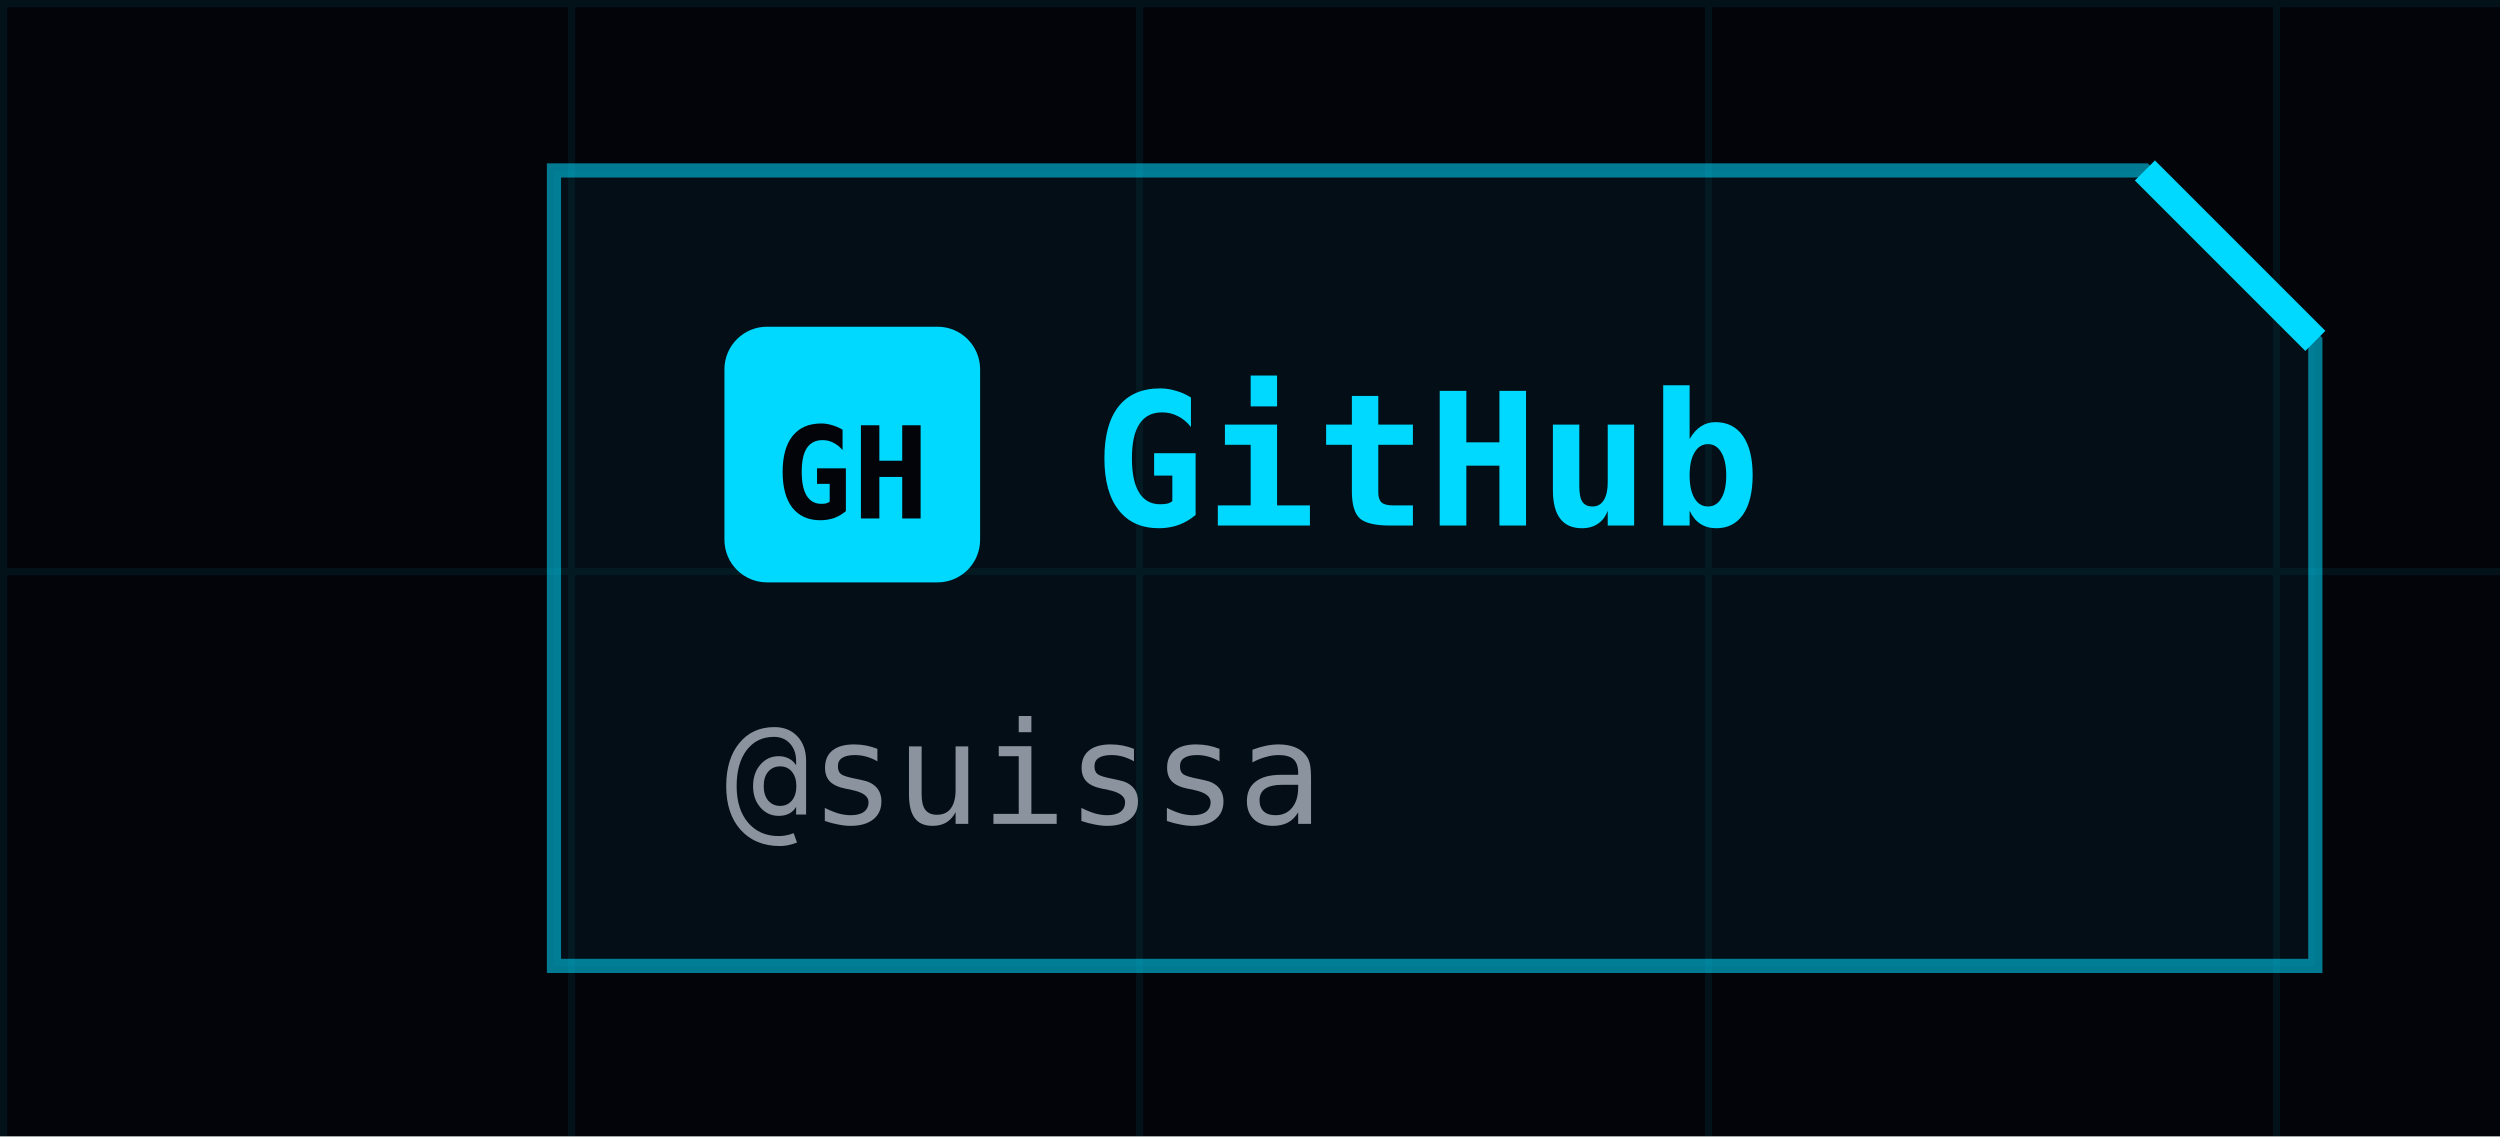
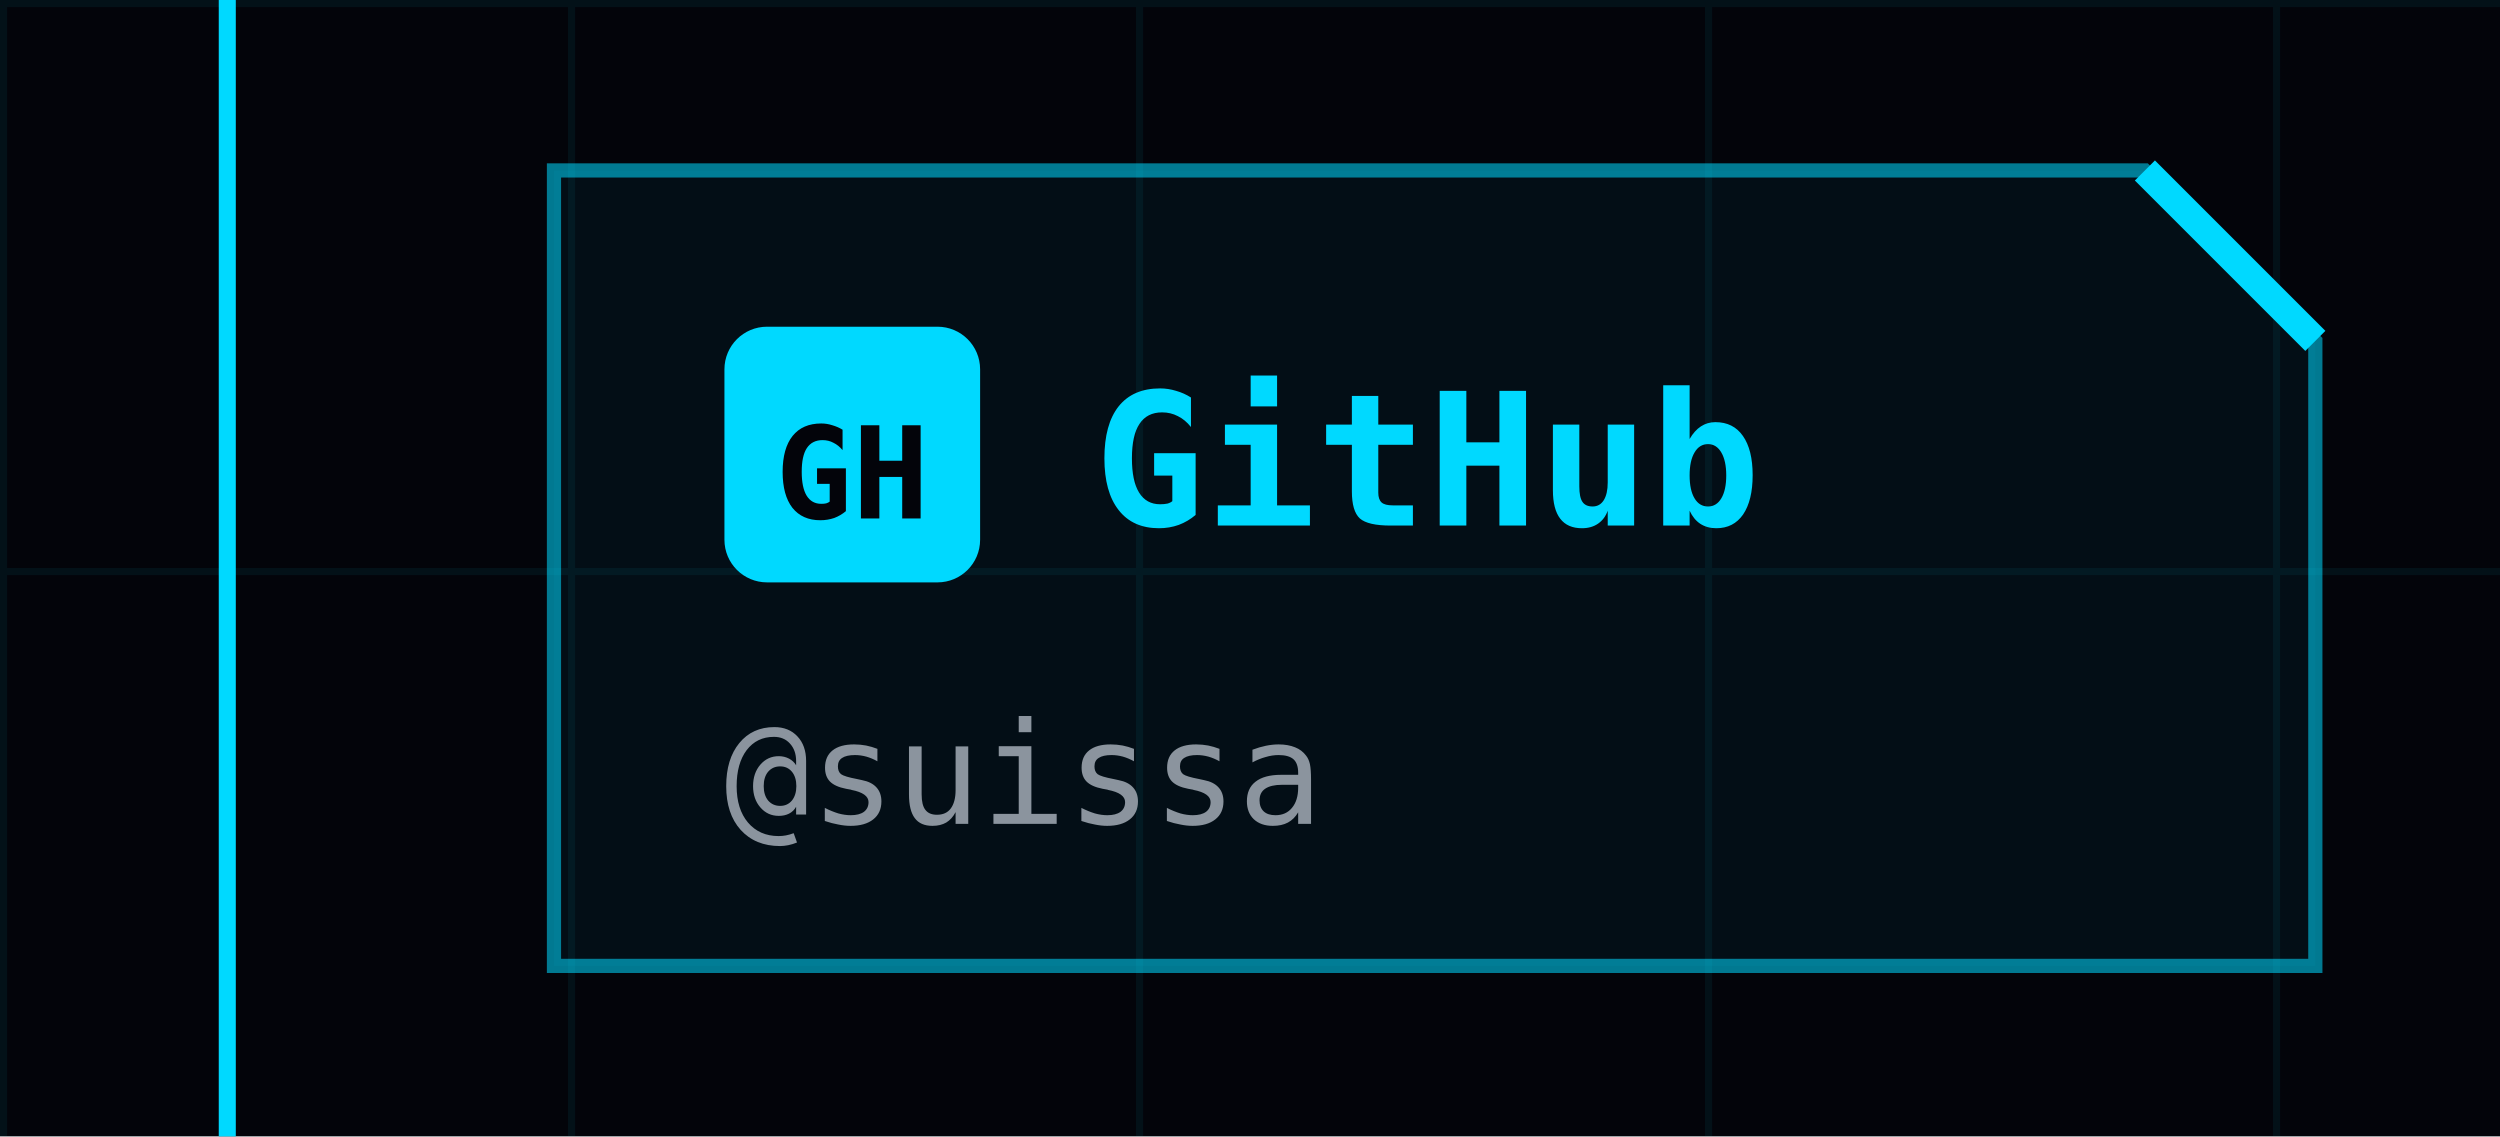
<svg xmlns="http://www.w3.org/2000/svg" width="176" height="80" viewBox="0 0 176 80" role="img" aria-labelledby="t d">
  <style>text{font-family:ui-monospace,SFMono-Regular,Menlo,Consolas,monospace}.dim{fill:#8b949e}.cy{fill:#00d9ff}.wh{fill:#f0fbff}@keyframes fadein{from{opacity:0;transform:translateX(-6px)}to{opacity:1;transform:none}}.ln{animation:fadein .35s ease-out both}@media(prefers-reduced-motion:reduce){*{animation:none!important}}</style>
  <defs>
    <pattern id="grid" width="40" height="40" patternUnits="userSpaceOnUse">
      <path d="M40 0H0V40" fill="none" stroke="#00d9ff" stroke-opacity=".06" />
    </pattern>
  </defs>
  <rect x="0" y="0" width="176" height="80" fill="#03040a" />
  <rect x="0" y="0" width="176" height="80" fill="url(#grid)" />
  <g class="ln" style="animation-delay:.25s">
    <path d="M39 12H151L163 24V68H39Z" fill="#00d9ff" fill-opacity=".05" />
    <path d="M39 12H151L163 24V68H39Z" fill="none" stroke="#00d9ff" stroke-opacity=".55" />
    <path d="M151 12L163 24" stroke="#00d9ff" stroke-width="2" />
    <rect x="51" y="23" width="18" height="18" rx="3" fill="#00d9ff" />
    <text x="60" y="36.5" text-anchor="middle" font-weight="700" fill="#03040a" style="font-size:9px">GH</text>
    <text x="77" y="37" font-weight="700" class="cy" style="font-size:13px">GitHub</text>
    <text x="51" y="58" class="dim" style="font-size:10px">@suissa</text>
  </g>
+   <path d="M16 0V80" fill="none" stroke="#00d9ff" stroke-width="1.2" />
</svg>
